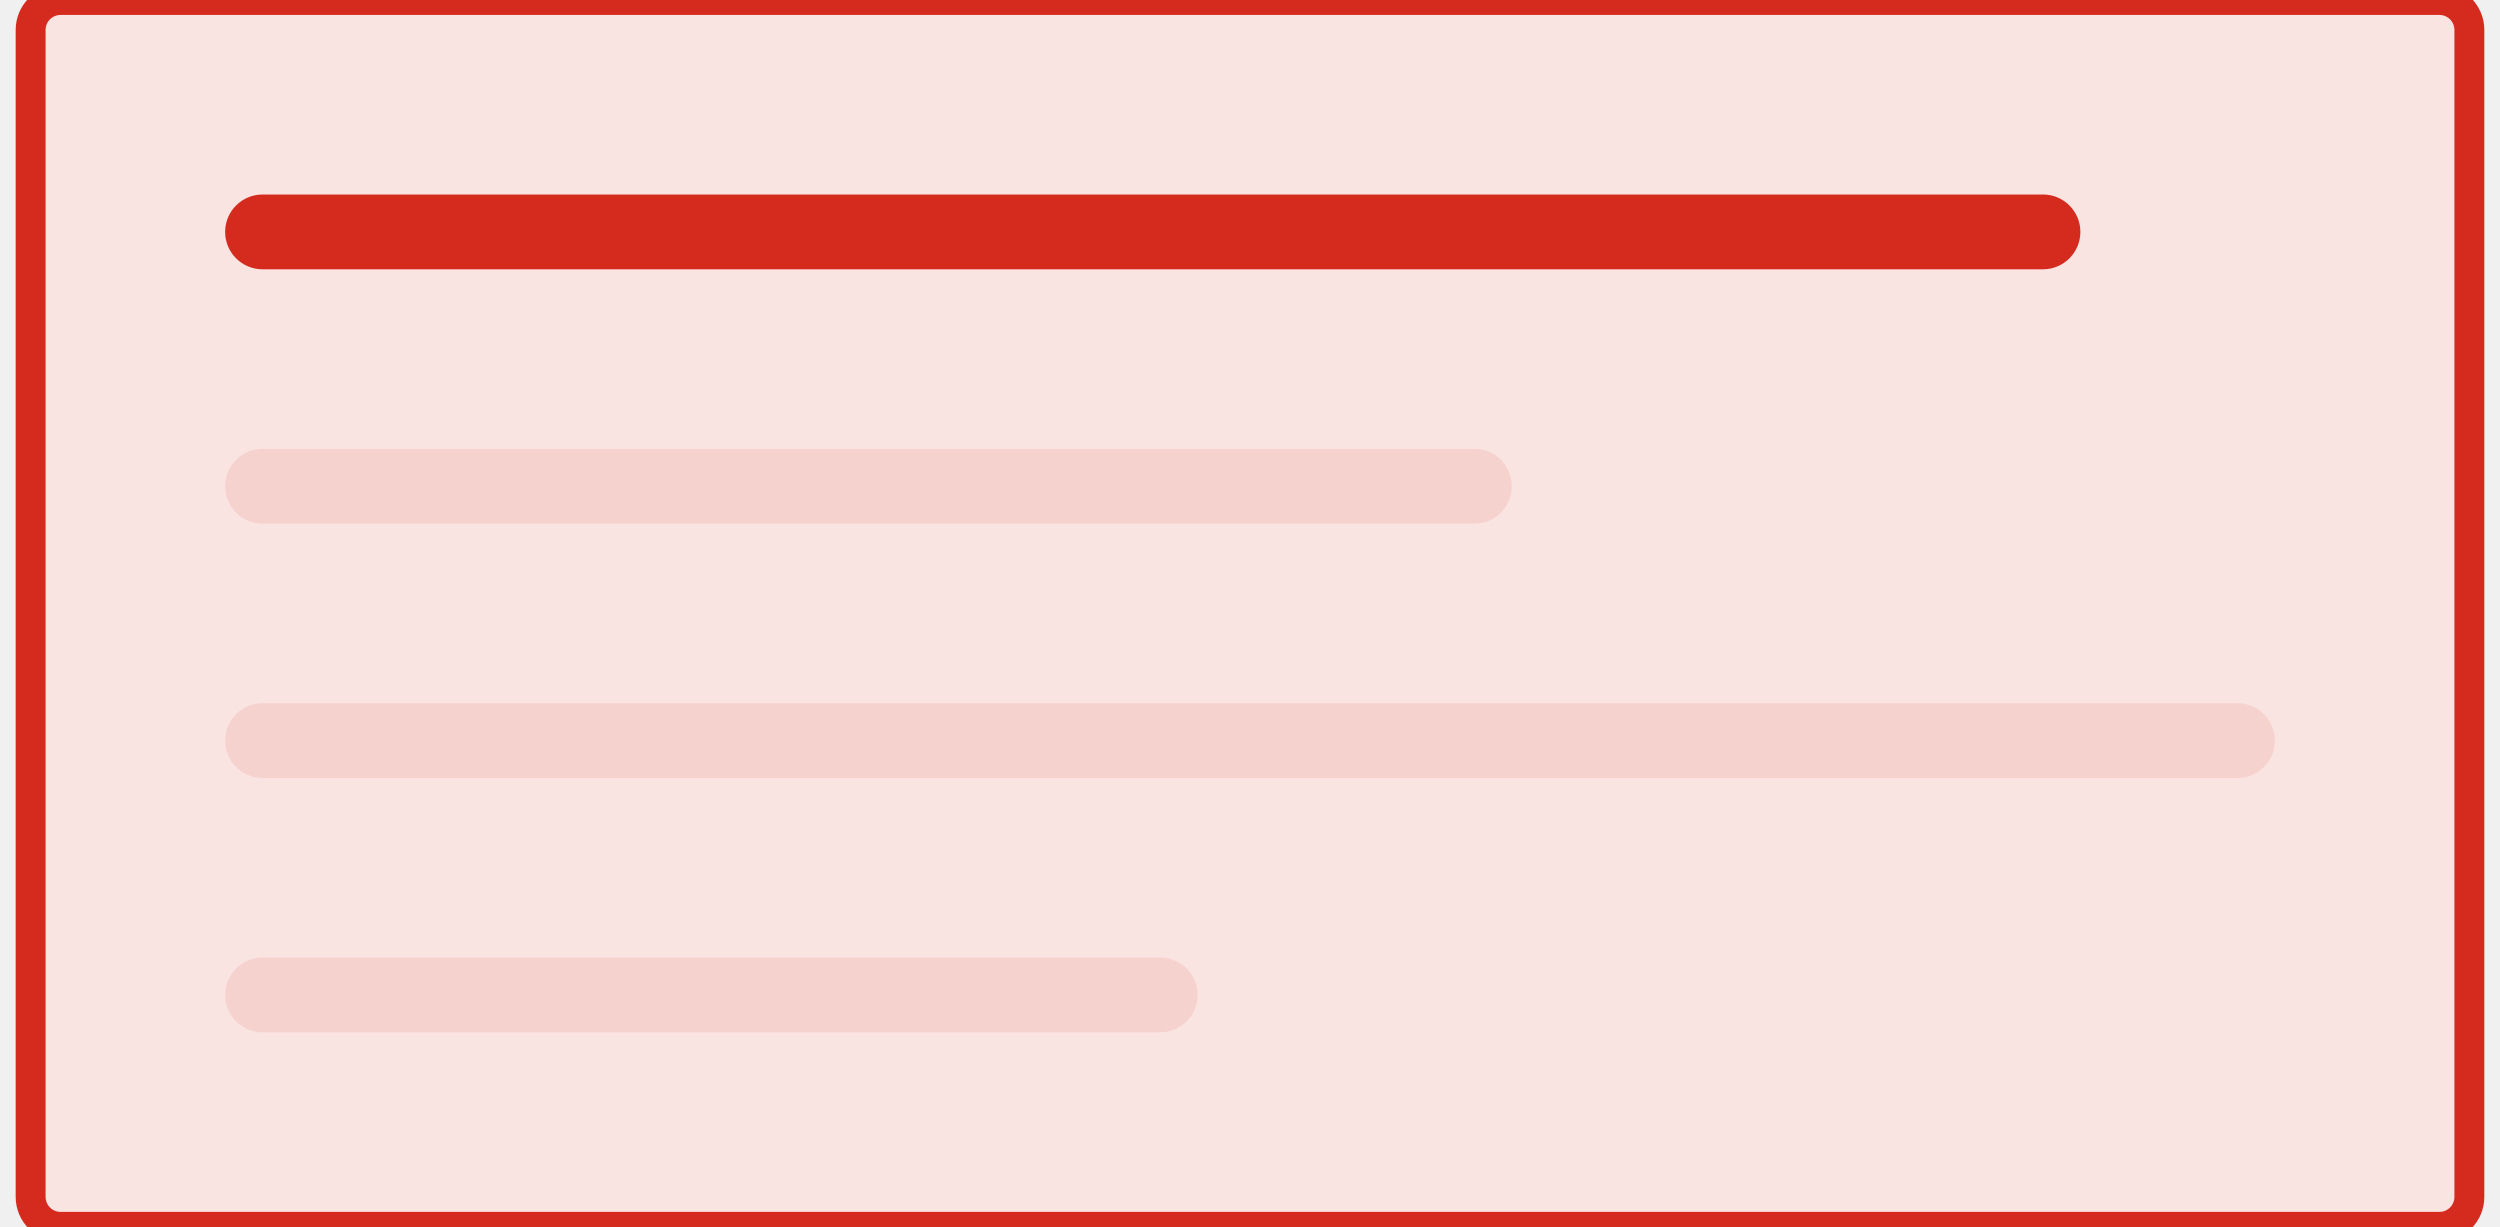
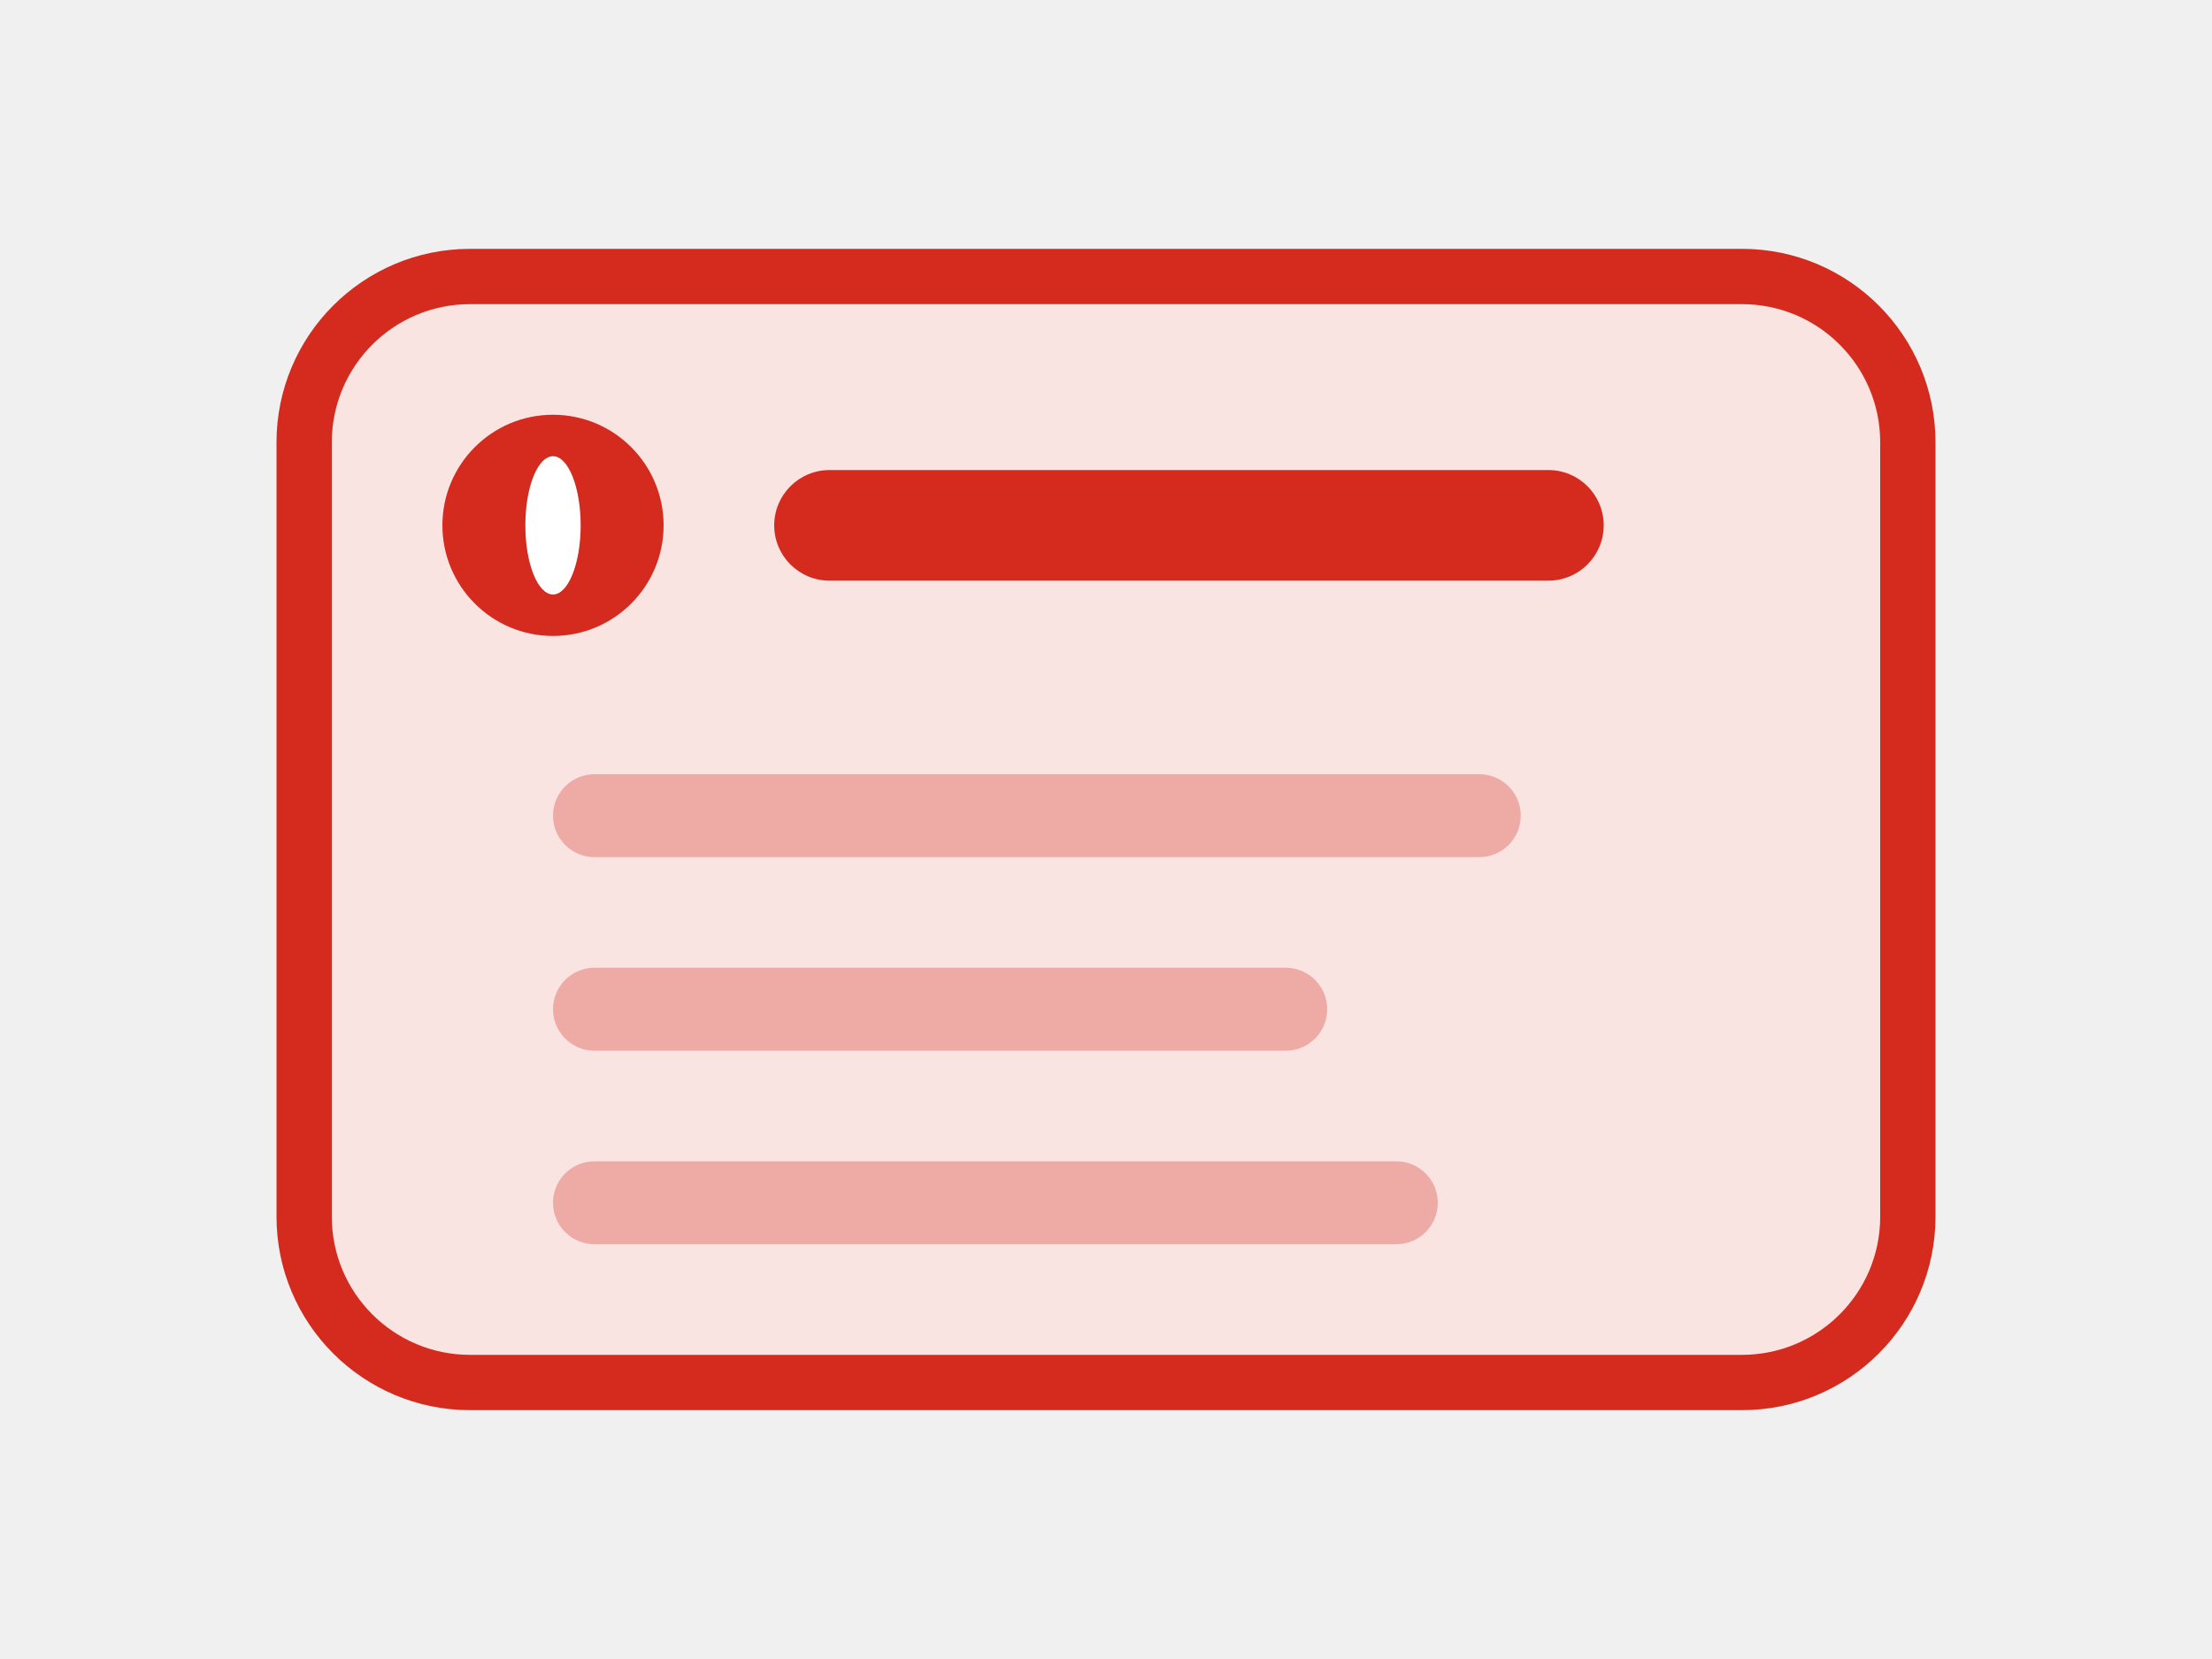
- <svg xmlns="http://www.w3.org/2000/svg" width="216" height="106" viewBox="26 12 164 82" fill="none">
-   <rect x="26.5" y="12" width="163" height="82" rx="2" fill="#fae4e2" />
-   <rect x="26.5" y="12" width="163" height="82" rx="2" stroke="#D52B1E" stroke-width="2" />
-   <rect x="39.5" y="25" width="124" height="5" rx="2.5" fill="#D52B1E" />
-   <rect x="39.5" y="42" width="86" height="5" rx="2.5" fill="#f6d2cf" />
-   <rect x="39.5" y="59" width="137" height="5" rx="2.5" fill="#f6d2cf" />
-   <rect x="39.5" y="76" width="65" height="5" rx="2.5" fill="#f6d2cf" />
+ <svg xmlns="http://www.w3.org/2000/svg" viewBox="0 0 160 120" role="img" aria-hidden="true">
+   <rect x="22" y="20" width="116" height="80" rx="12" fill="#FAE4E2" stroke="#D52B1E" stroke-width="4" />
+   <circle cx="40" cy="38" r="8" fill="#D52B1E" />
+   <rect x="38" y="33" width="4" height="10" rx="5" fill="#fff" />
+   <rect x="56" y="34" width="60" height="8" rx="4" fill="#D52B1E" />
+   <rect x="40" y="56" width="70" height="6" rx="3" fill="#EEABA6" />
+   <rect x="40" y="70" width="56" height="6" rx="3" fill="#EEABA6" />
+   <rect x="40" y="84" width="64" height="6" rx="3" fill="#EEABA6" />
</svg>
